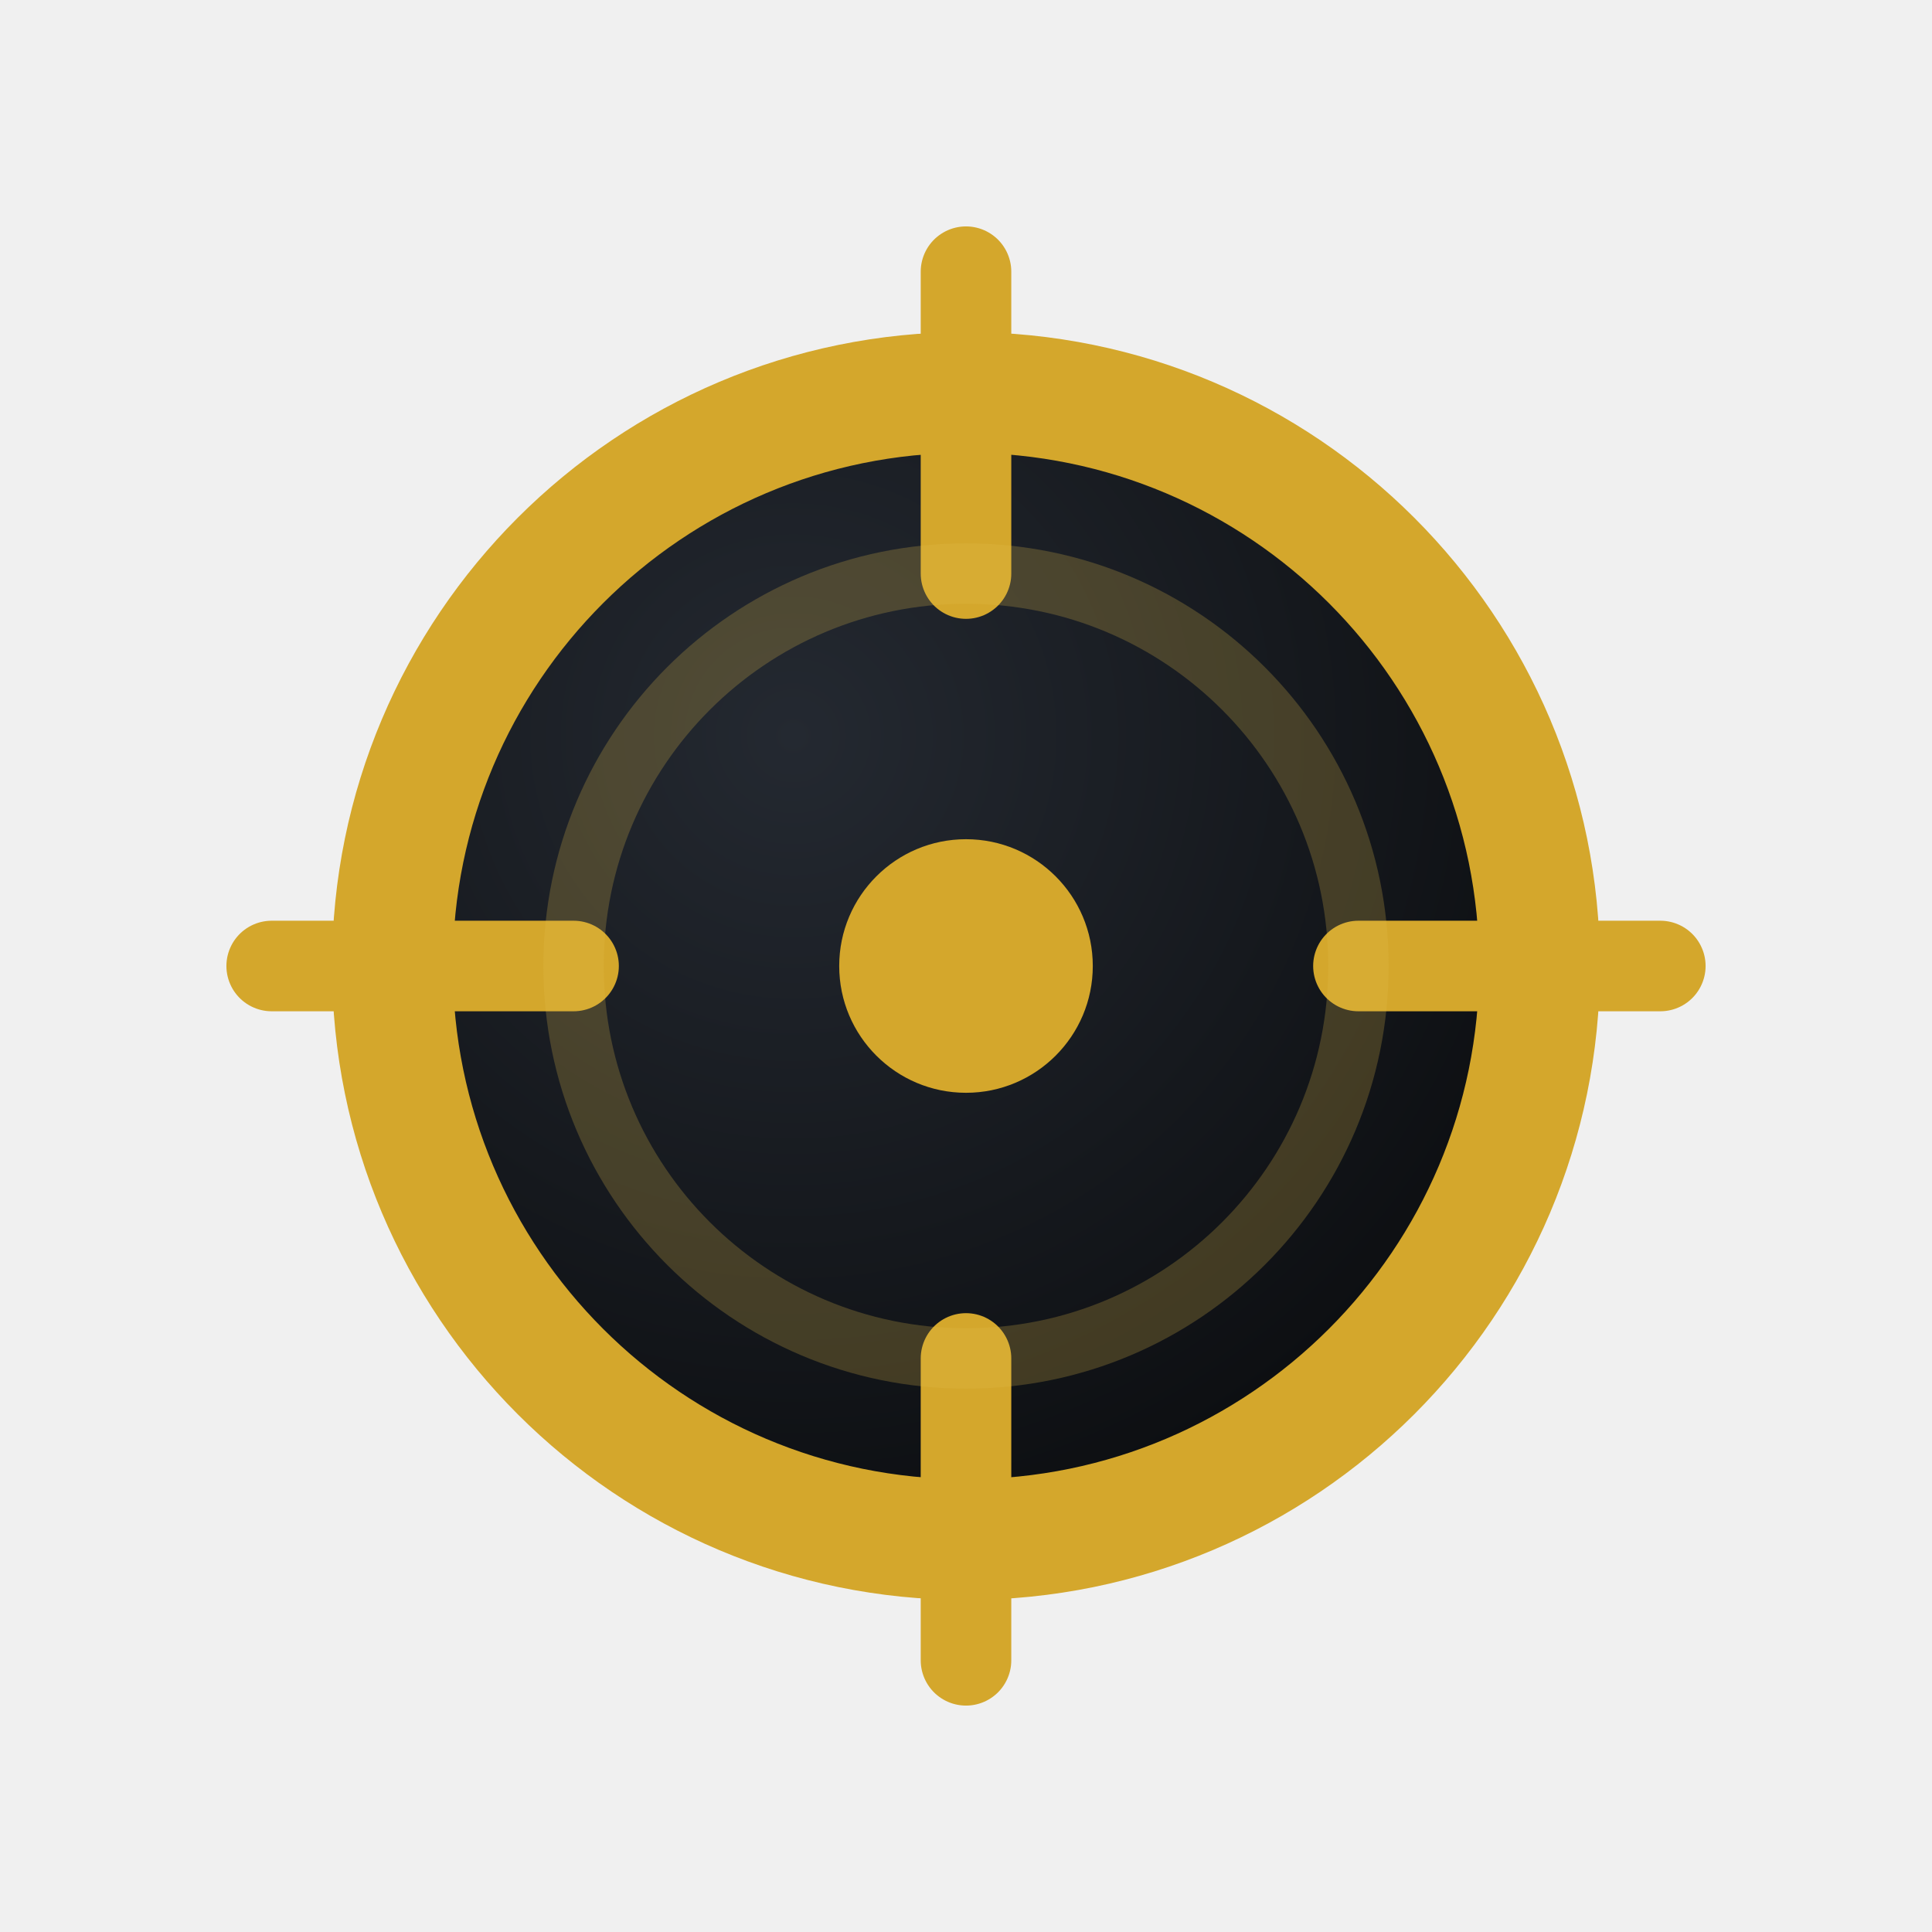
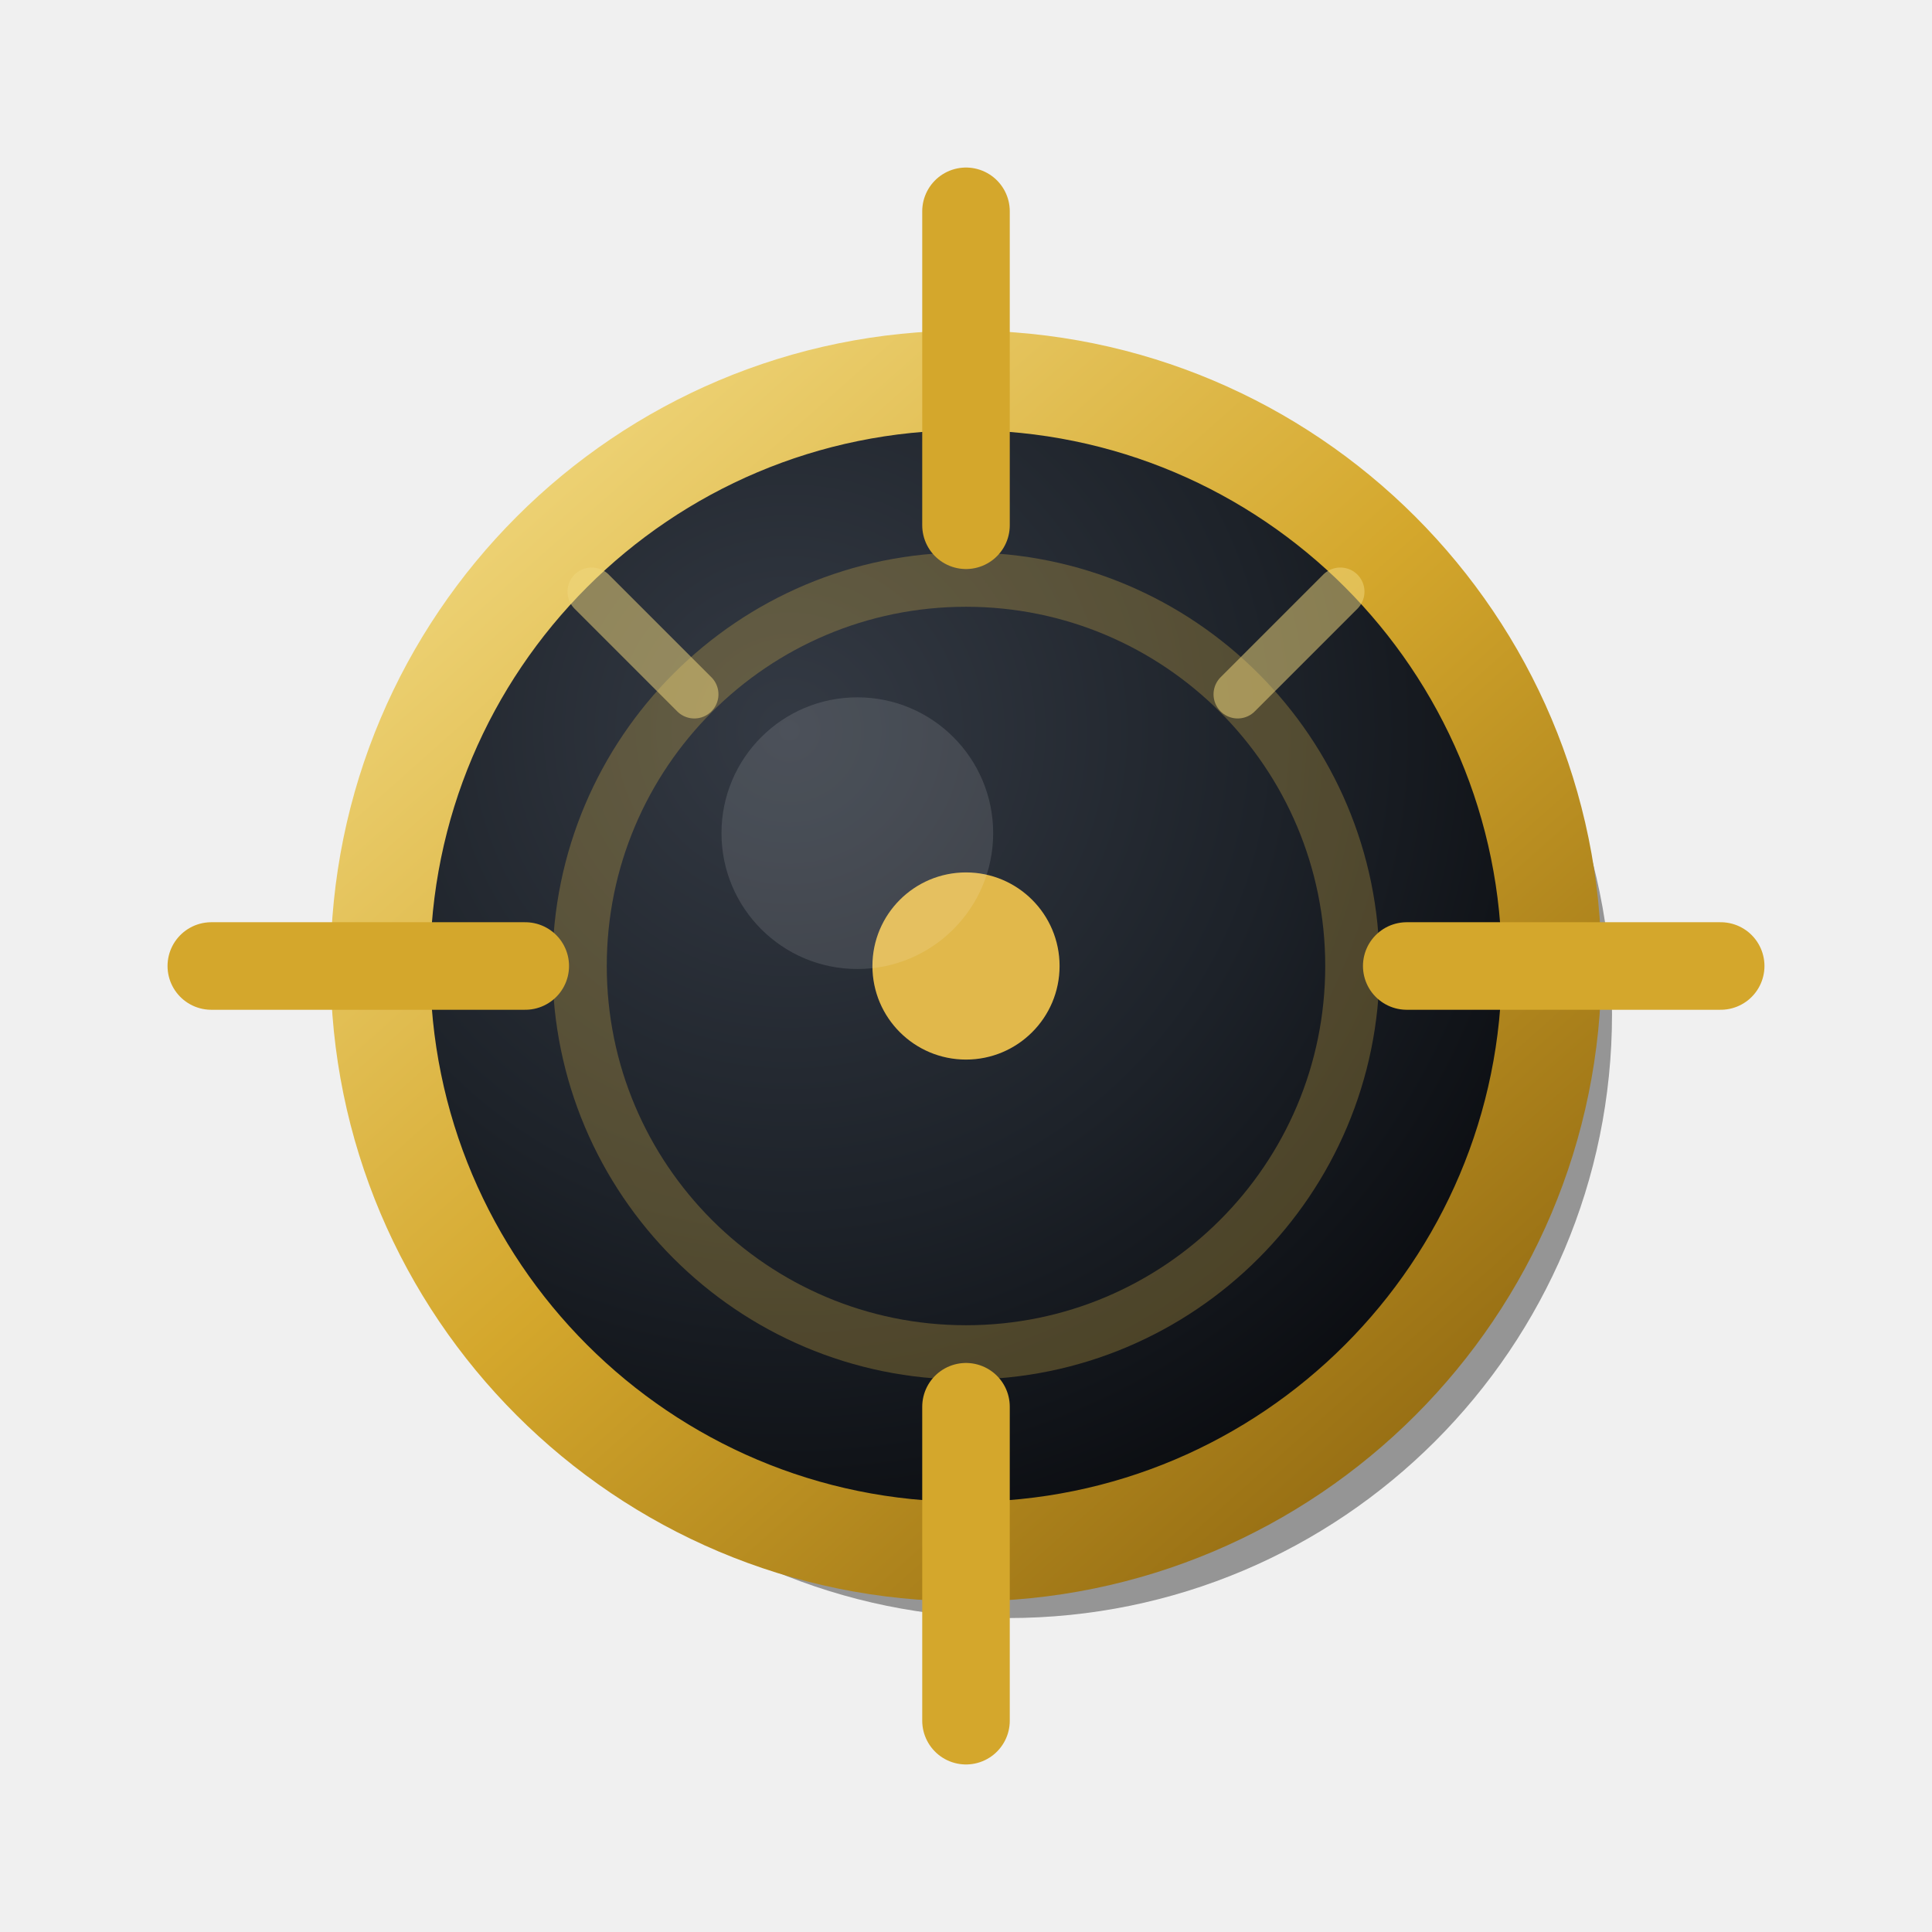
<svg xmlns="http://www.w3.org/2000/svg" width="32" height="32" viewBox="0 0 32 32">
  <defs>
-     <radialGradient id="d" cx="35%" cy="30%" r="70%">
-       <stop offset="0" stop-color="#242931" />
-       <stop offset="1" stop-color="#0d0f12" />
+     <radialGradient id="lens" cx="35%" cy="30%" r="72%">
+       <stop offset="0" stop-color="#343A44" />
+       <stop offset="0.58" stop-color="#1D2229" />
+       <stop offset="1" stop-color="#0B0D11" />
    </radialGradient>
+     <linearGradient id="gold" x1="8" y1="7" x2="24" y2="25" gradientUnits="userSpaceOnUse">
+       <stop stop-color="#F0D77D" />
+       <stop offset="0.48" stop-color="#D4A72C" />
+       <stop offset="1" stop-color="#916911" />
+     </linearGradient>
  </defs>
-   <circle cx="16" cy="16" r="9.5" fill="url(#d)" stroke="#D4A72C" stroke-width="2" />
-   <circle cx="16" cy="16" r="2.1" fill="#D4A72C" />
-   <g stroke="#D4A72C" stroke-width="1.5" stroke-linecap="round">
-     <path d="M16 4.5v5" />
-     <path d="M16 22.5v5" />
-     <path d="M4.5 16h5" />
-     <path d="M22.5 16h5" />
+   <circle cx="16.7" cy="16.8" r="10" fill="#000000" opacity="0.38" />
+   <circle cx="16" cy="16" r="9.7" fill="url(#lens)" stroke="url(#gold)" stroke-width="1.65" />
+   <circle cx="16" cy="16" r="6.4" fill="none" stroke="#E3B94C" stroke-width="0.9" opacity="0.28" />
+   <circle cx="16" cy="16" r="1.55" fill="#E1B84B" />
+   <circle cx="14.2" cy="13.8" r="2.25" fill="#FFFFFF" opacity="0.12" />
+   <g fill="none" stroke="#D4A72C" stroke-width="1.45" stroke-linecap="round">
+     <path d="M16 3.5v5.2M16 23.3v5.2" />
+     <path d="M3.5 16h5.2M23.3 16h5.2" />
  </g>
-   <circle cx="16" cy="16" r="6.5" fill="none" stroke="#E4BC4C" stroke-opacity=".24" stroke-width="1" />
+   <g fill="none" stroke="#F0D77D" stroke-width="0.8" stroke-linecap="round" opacity="0.52">
+     <path d="M11.5 11.5 9.8 9.8M20.5 11.5l1.7-1.7" />
+   </g>
</svg>
